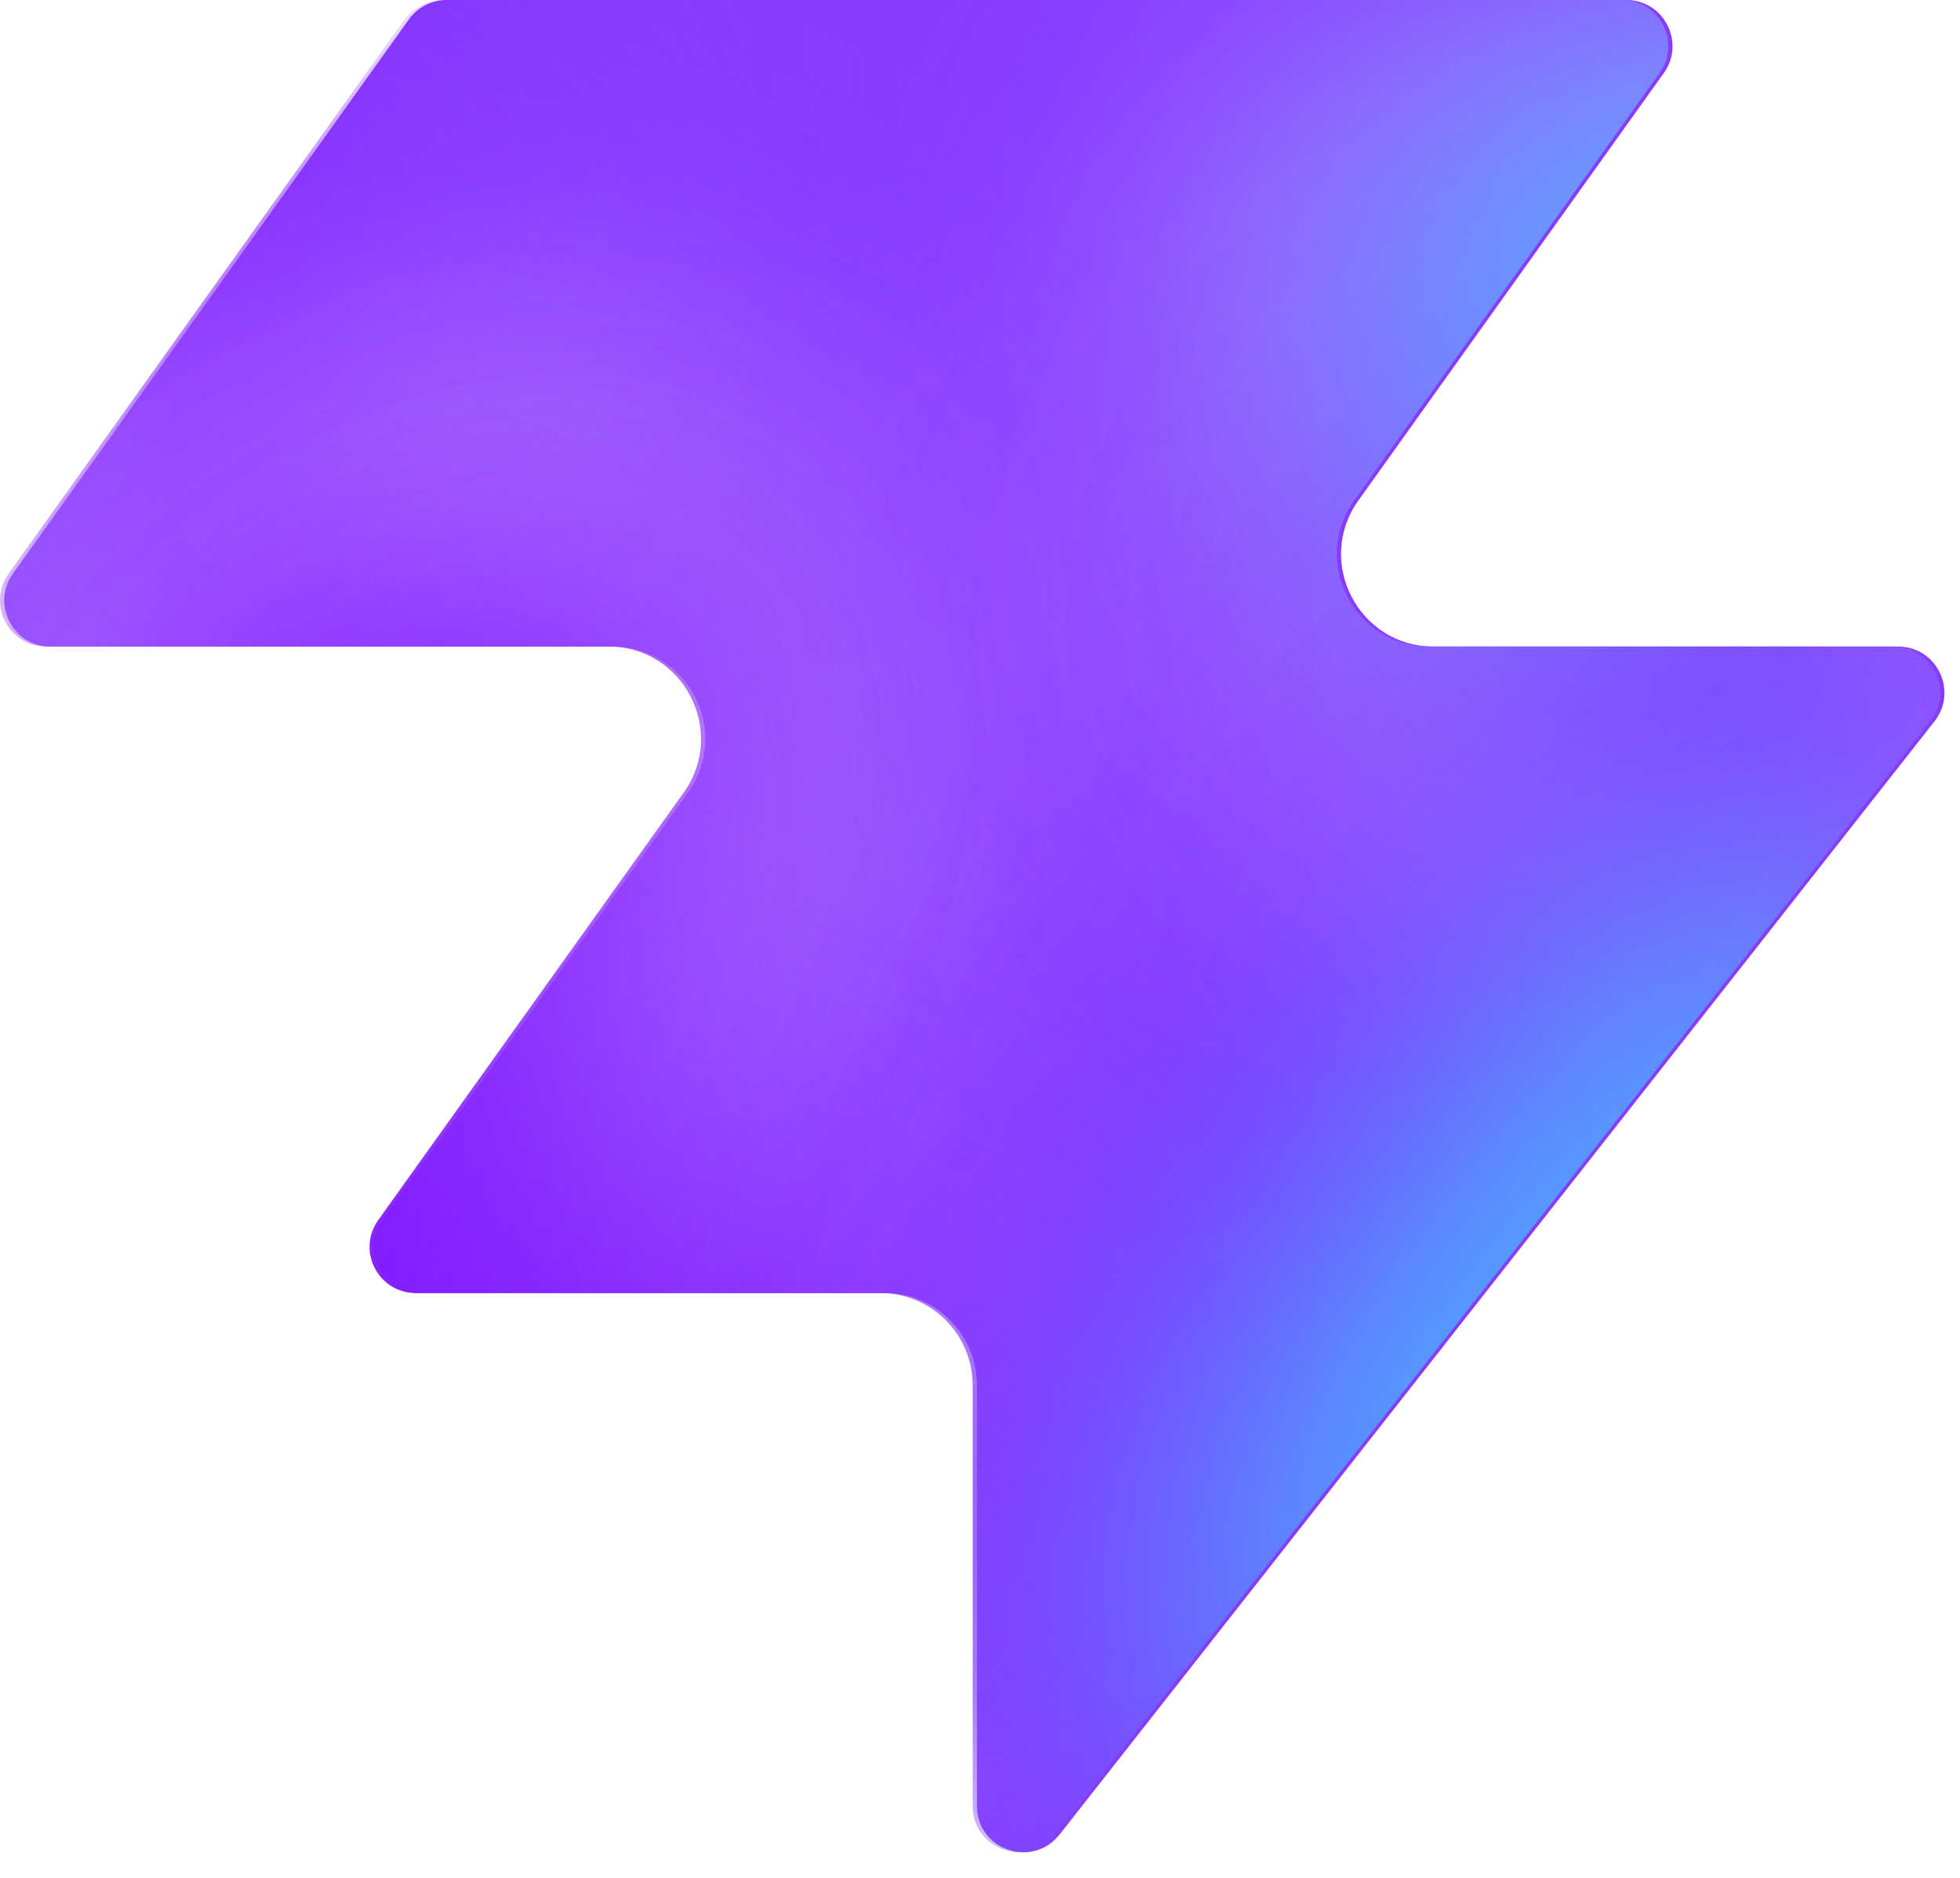
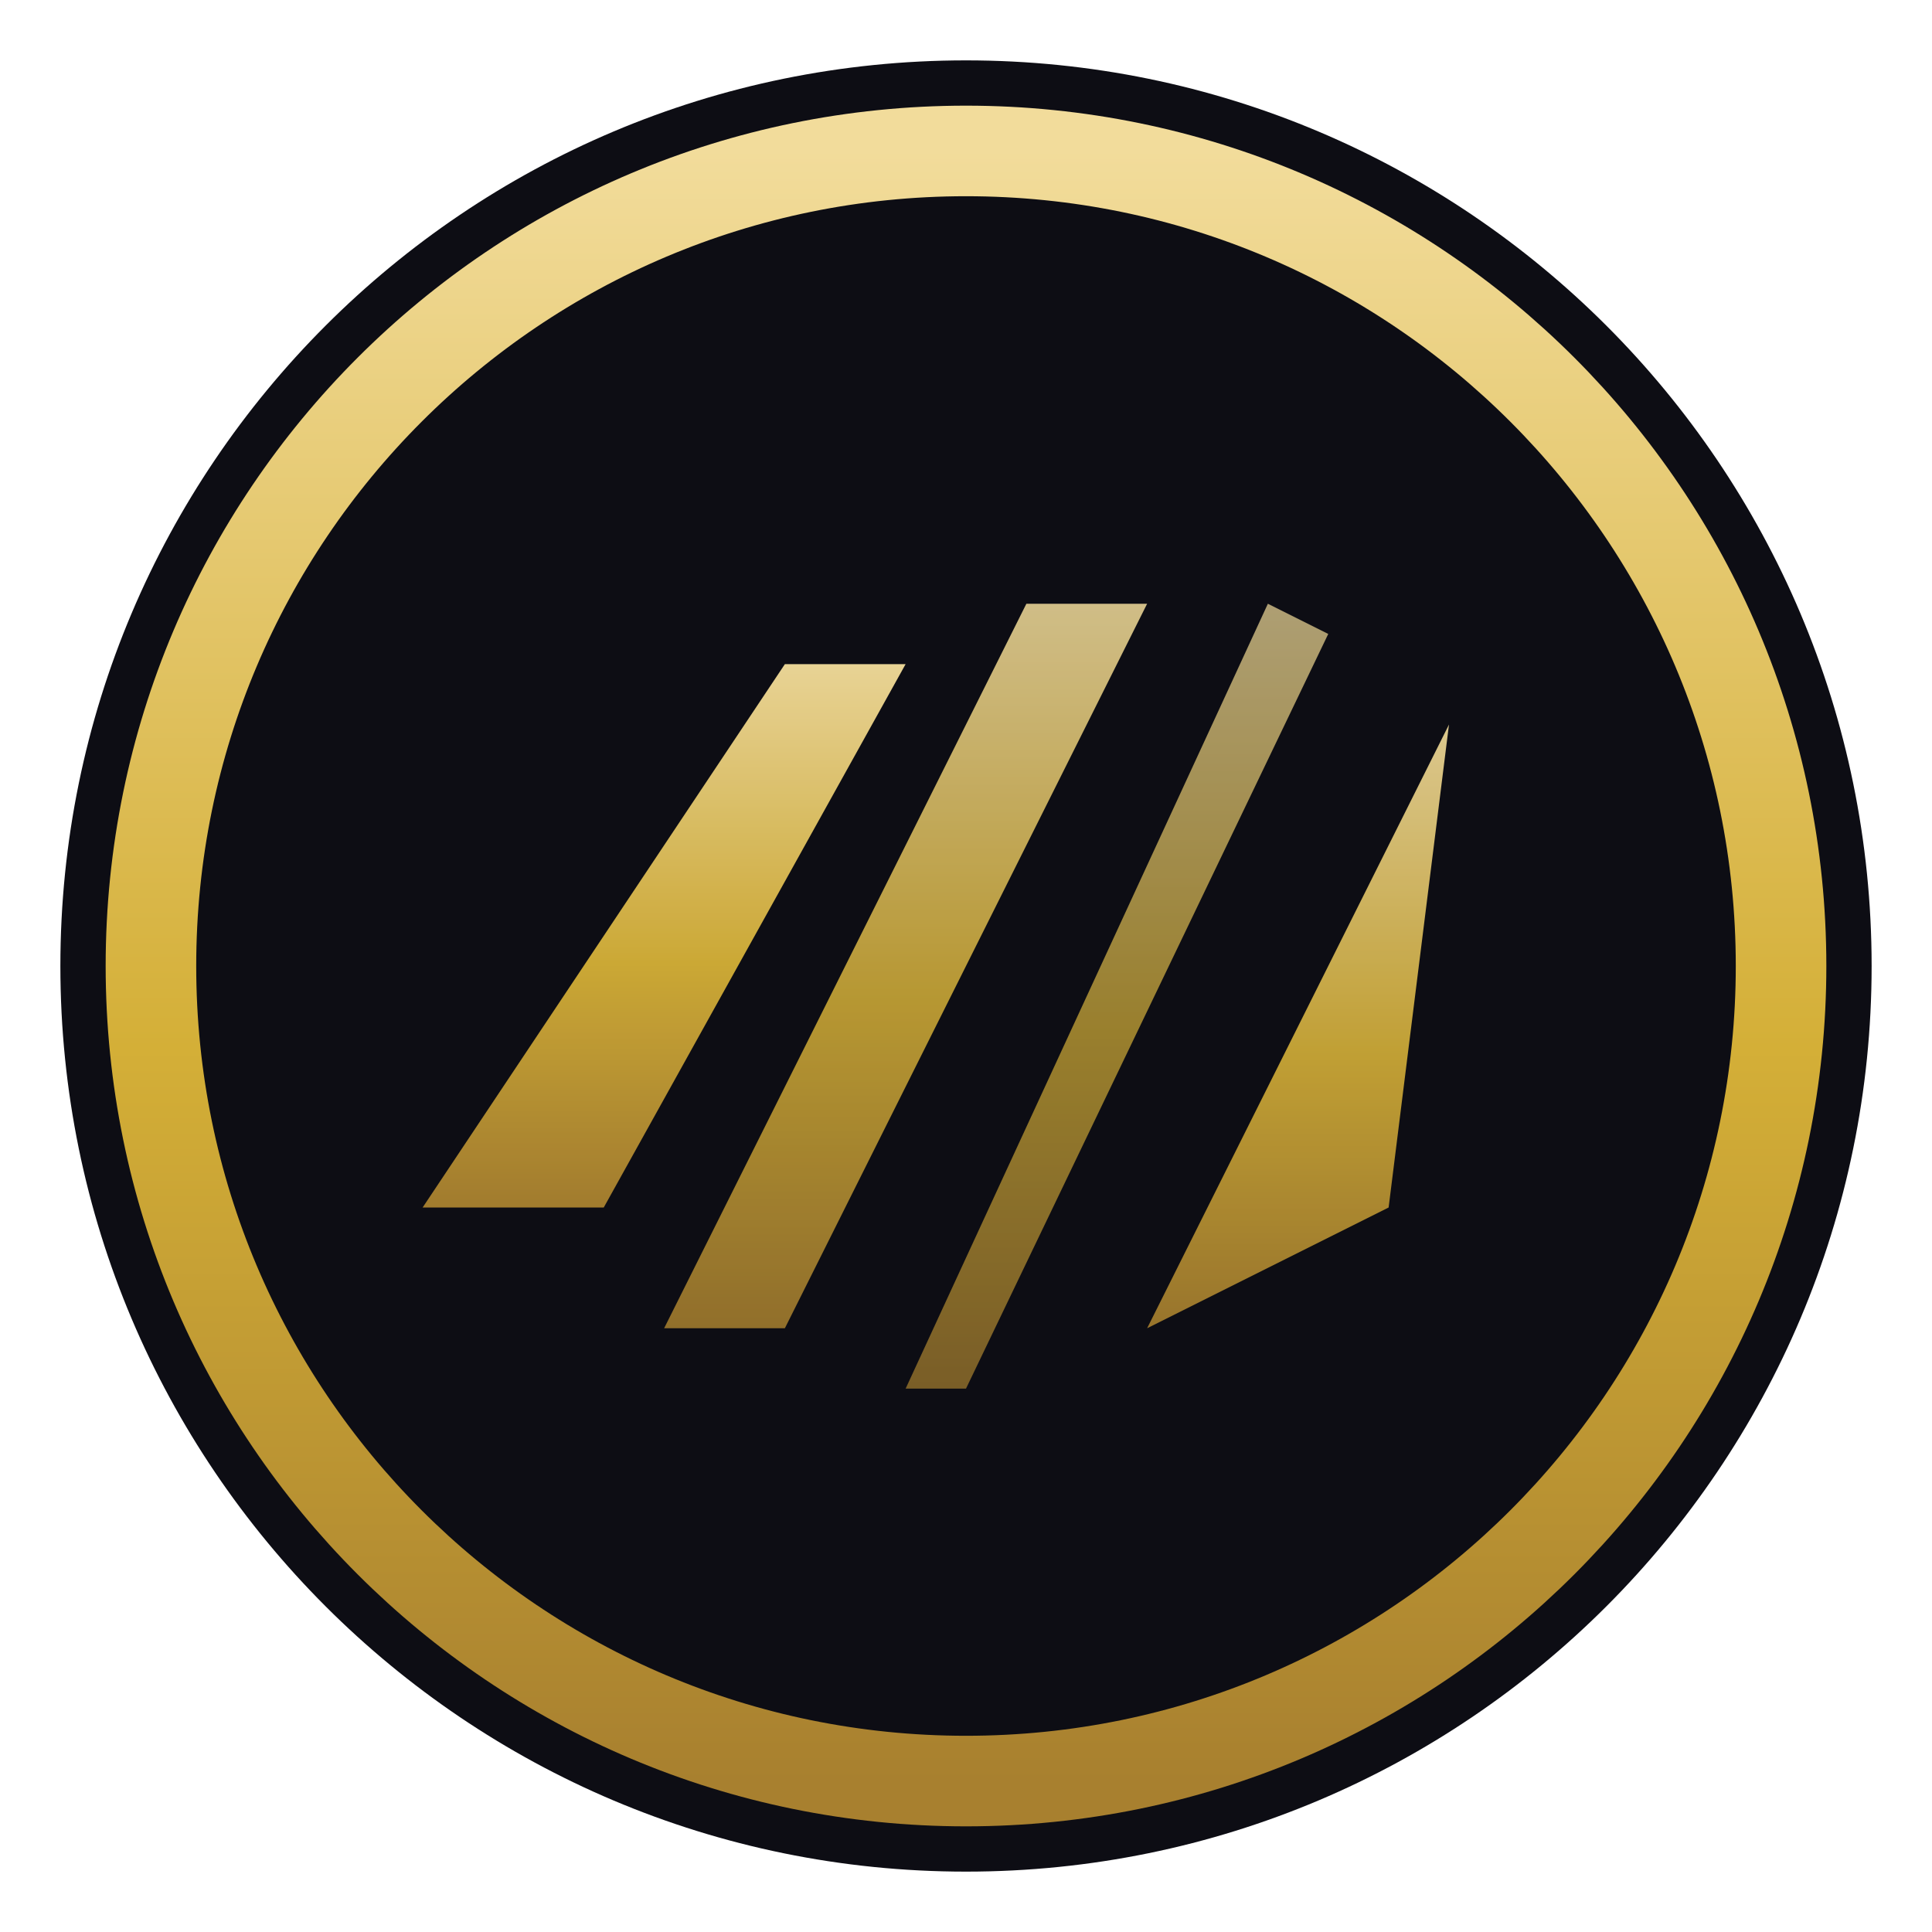
- <svg xmlns="http://www.w3.org/2000/svg" width="48" height="46" fill="none" viewBox="0 0 48 46">
-   <path fill="#863bff" d="M25.946 44.938c-.664.845-2.021.375-2.021-.698V33.937a2.26 2.26 0 0 0-2.262-2.262H10.287c-.92 0-1.456-1.04-.92-1.788l7.48-10.471c1.07-1.497 0-3.578-1.842-3.578H1.237c-.92 0-1.456-1.04-.92-1.788L10.013.474c.214-.297.556-.474.92-.474h28.894c.92 0 1.456 1.04.92 1.788l-7.48 10.471c-1.07 1.498 0 3.579 1.842 3.579h11.377c.943 0 1.473 1.088.89 1.83L25.947 44.94z" style="fill:#863bff;fill:color(display-p3 .525 .23 1);fill-opacity:1" />
-   <mask id="a" width="48" height="46" x="0" y="0" maskUnits="userSpaceOnUse" style="mask-type:alpha">
-     <path fill="#000" d="M25.842 44.938c-.664.844-2.021.375-2.021-.698V33.937a2.26 2.26 0 0 0-2.262-2.262H10.183c-.92 0-1.456-1.04-.92-1.788l7.48-10.471c1.07-1.498 0-3.579-1.842-3.579H1.133c-.92 0-1.456-1.04-.92-1.787L9.91.473c.214-.297.556-.474.92-.474h28.894c.92 0 1.456 1.04.92 1.788l-7.48 10.471c-1.07 1.498 0 3.578 1.842 3.578h11.377c.943 0 1.473 1.088.89 1.832L25.843 44.94z" style="fill:#000;fill-opacity:1" />
-   </mask>
-   <g mask="url(#a)">
-     <g filter="url(#b)">
-       <ellipse cx="5.508" cy="14.704" fill="#ede6ff" rx="5.508" ry="14.704" style="fill:#ede6ff;fill:color(display-p3 .927 .903 1);fill-opacity:1" transform="matrix(.00324 1 1 -.00324 -4.47 31.516)" />
-     </g>
-     <g filter="url(#c)">
-       <ellipse cx="10.399" cy="29.851" fill="#ede6ff" rx="10.399" ry="29.851" style="fill:#ede6ff;fill:color(display-p3 .927 .903 1);fill-opacity:1" transform="matrix(.00324 1 1 -.00324 -39.328 7.883)" />
-     </g>
-     <g filter="url(#d)">
-       <ellipse cx="5.508" cy="30.487" fill="#7e14ff" rx="5.508" ry="30.487" style="fill:#7e14ff;fill:color(display-p3 .492 .077 1);fill-opacity:1" transform="rotate(89.814 -25.913 -14.639)scale(1 -1)" />
-     </g>
-     <g filter="url(#e)">
-       <ellipse cx="5.508" cy="30.599" fill="#7e14ff" rx="5.508" ry="30.599" style="fill:#7e14ff;fill:color(display-p3 .492 .077 1);fill-opacity:1" transform="rotate(89.814 -32.644 -3.334)scale(1 -1)" />
-     </g>
-     <g filter="url(#f)">
-       <ellipse cx="5.508" cy="30.599" fill="#7e14ff" rx="5.508" ry="30.599" style="fill:#7e14ff;fill:color(display-p3 .492 .077 1);fill-opacity:1" transform="matrix(.00324 1 1 -.00324 -34.34 30.47)" />
-     </g>
-     <g filter="url(#g)">
-       <ellipse cx="14.072" cy="22.078" fill="#ede6ff" rx="14.072" ry="22.078" style="fill:#ede6ff;fill:color(display-p3 .927 .903 1);fill-opacity:1" transform="rotate(93.35 24.506 48.493)scale(-1 1)" />
-     </g>
-     <g filter="url(#h)">
-       <ellipse cx="3.47" cy="21.501" fill="#7e14ff" rx="3.47" ry="21.501" style="fill:#7e14ff;fill:color(display-p3 .492 .077 1);fill-opacity:1" transform="rotate(89.009 28.708 47.59)scale(-1 1)" />
-     </g>
-     <g filter="url(#i)">
-       <ellipse cx="3.47" cy="21.501" fill="#7e14ff" rx="3.47" ry="21.501" style="fill:#7e14ff;fill:color(display-p3 .492 .077 1);fill-opacity:1" transform="rotate(89.009 28.708 47.59)scale(-1 1)" />
-     </g>
-     <g filter="url(#j)">
-       <ellipse cx=".387" cy="8.972" fill="#7e14ff" rx="4.407" ry="29.108" style="fill:#7e14ff;fill:color(display-p3 .492 .077 1);fill-opacity:1" transform="rotate(39.51 .387 8.972)" />
-     </g>
-     <g filter="url(#k)">
-       <ellipse cx="47.523" cy="-6.092" fill="#7e14ff" rx="4.407" ry="29.108" style="fill:#7e14ff;fill:color(display-p3 .492 .077 1);fill-opacity:1" transform="rotate(37.892 47.523 -6.092)" />
-     </g>
-     <g filter="url(#l)">
-       <ellipse cx="41.412" cy="6.333" fill="#47bfff" rx="5.971" ry="9.665" style="fill:#47bfff;fill:color(display-p3 .28 .748 1);fill-opacity:1" transform="rotate(37.892 41.412 6.333)" />
-     </g>
-     <g filter="url(#m)">
-       <ellipse cx="-1.879" cy="38.332" fill="#7e14ff" rx="4.407" ry="29.108" style="fill:#7e14ff;fill:color(display-p3 .492 .077 1);fill-opacity:1" transform="rotate(37.892 -1.88 38.332)" />
-     </g>
-     <g filter="url(#n)">
-       <ellipse cx="-1.879" cy="38.332" fill="#7e14ff" rx="4.407" ry="29.108" style="fill:#7e14ff;fill:color(display-p3 .492 .077 1);fill-opacity:1" transform="rotate(37.892 -1.88 38.332)" />
-     </g>
-     <g filter="url(#o)">
-       <ellipse cx="35.651" cy="29.907" fill="#7e14ff" rx="4.407" ry="29.108" style="fill:#7e14ff;fill:color(display-p3 .492 .077 1);fill-opacity:1" transform="rotate(37.892 35.651 29.907)" />
-     </g>
-     <g filter="url(#p)">
-       <ellipse cx="38.418" cy="32.4" fill="#47bfff" rx="5.971" ry="15.297" style="fill:#47bfff;fill:color(display-p3 .28 .748 1);fill-opacity:1" transform="rotate(37.892 38.418 32.4)" />
-     </g>
+ <svg xmlns="http://www.w3.org/2000/svg" viewBox="0 0 64 64">
+   <defs>
+     <linearGradient id="g" x1="0" y1="0" x2="0" y2="1">
+       <stop offset="0%" stop-color="#f2dc9b" />
+       <stop offset="55%" stop-color="#d4af37" />
+       <stop offset="100%" stop-color="#a8802f" />
+     </linearGradient>
+   </defs>
+   <circle cx="32" cy="32" r="30" fill="#0d0d14" />
+   <circle cx="32" cy="32" r="27" fill="none" stroke="url(#g)" stroke-width="3" />
+   <g fill="url(#g)">
+     <path d="M14 40 L26 22 L30 22 L20 40 Z" opacity="0.95" />
+     <path d="M22 44 L34 20 L38 20 L26 44 Z" opacity="0.85" />
+     <path d="M30 46 L42 20 L44 21 L32 46 Z" opacity="0.7" />
+     <path d="M38 44 L48 24 L46 40 Z" opacity="0.9" />
  </g>
-   <defs>
-     <filter id="b" width="60.045" height="41.654" x="-19.77" y="16.149" color-interpolation-filters="sRGB" filterUnits="userSpaceOnUse">
-       <feFlood flood-opacity="0" result="BackgroundImageFix" />
-       <feBlend in="SourceGraphic" in2="BackgroundImageFix" result="shape" />
-       <feGaussianBlur result="effect1_foregroundBlur_2002_17158" stdDeviation="7.659" />
-     </filter>
-     <filter id="c" width="90.34" height="51.437" x="-54.613" y="-7.533" color-interpolation-filters="sRGB" filterUnits="userSpaceOnUse">
-       <feFlood flood-opacity="0" result="BackgroundImageFix" />
-       <feBlend in="SourceGraphic" in2="BackgroundImageFix" result="shape" />
-       <feGaussianBlur result="effect1_foregroundBlur_2002_17158" stdDeviation="7.659" />
-     </filter>
-     <filter id="d" width="79.355" height="29.4" x="-49.64" y="2.03" color-interpolation-filters="sRGB" filterUnits="userSpaceOnUse">
-       <feFlood flood-opacity="0" result="BackgroundImageFix" />
-       <feBlend in="SourceGraphic" in2="BackgroundImageFix" result="shape" />
-       <feGaussianBlur result="effect1_foregroundBlur_2002_17158" stdDeviation="4.596" />
-     </filter>
-     <filter id="e" width="79.579" height="29.4" x="-45.045" y="20.029" color-interpolation-filters="sRGB" filterUnits="userSpaceOnUse">
-       <feFlood flood-opacity="0" result="BackgroundImageFix" />
-       <feBlend in="SourceGraphic" in2="BackgroundImageFix" result="shape" />
-       <feGaussianBlur result="effect1_foregroundBlur_2002_17158" stdDeviation="4.596" />
-     </filter>
-     <filter id="f" width="79.579" height="29.4" x="-43.513" y="21.178" color-interpolation-filters="sRGB" filterUnits="userSpaceOnUse">
-       <feFlood flood-opacity="0" result="BackgroundImageFix" />
-       <feBlend in="SourceGraphic" in2="BackgroundImageFix" result="shape" />
-       <feGaussianBlur result="effect1_foregroundBlur_2002_17158" stdDeviation="4.596" />
-     </filter>
-     <filter id="g" width="74.749" height="58.852" x="15.756" y="-17.901" color-interpolation-filters="sRGB" filterUnits="userSpaceOnUse">
-       <feFlood flood-opacity="0" result="BackgroundImageFix" />
-       <feBlend in="SourceGraphic" in2="BackgroundImageFix" result="shape" />
-       <feGaussianBlur result="effect1_foregroundBlur_2002_17158" stdDeviation="7.659" />
-     </filter>
-     <filter id="h" width="61.377" height="25.362" x="23.548" y="2.284" color-interpolation-filters="sRGB" filterUnits="userSpaceOnUse">
-       <feFlood flood-opacity="0" result="BackgroundImageFix" />
-       <feBlend in="SourceGraphic" in2="BackgroundImageFix" result="shape" />
-       <feGaussianBlur result="effect1_foregroundBlur_2002_17158" stdDeviation="4.596" />
-     </filter>
-     <filter id="i" width="61.377" height="25.362" x="23.548" y="2.284" color-interpolation-filters="sRGB" filterUnits="userSpaceOnUse">
-       <feFlood flood-opacity="0" result="BackgroundImageFix" />
-       <feBlend in="SourceGraphic" in2="BackgroundImageFix" result="shape" />
-       <feGaussianBlur result="effect1_foregroundBlur_2002_17158" stdDeviation="4.596" />
-     </filter>
-     <filter id="j" width="56.045" height="63.649" x="-27.636" y="-22.853" color-interpolation-filters="sRGB" filterUnits="userSpaceOnUse">
-       <feFlood flood-opacity="0" result="BackgroundImageFix" />
-       <feBlend in="SourceGraphic" in2="BackgroundImageFix" result="shape" />
-       <feGaussianBlur result="effect1_foregroundBlur_2002_17158" stdDeviation="4.596" />
-     </filter>
-     <filter id="k" width="54.814" height="64.646" x="20.116" y="-38.415" color-interpolation-filters="sRGB" filterUnits="userSpaceOnUse">
-       <feFlood flood-opacity="0" result="BackgroundImageFix" />
-       <feBlend in="SourceGraphic" in2="BackgroundImageFix" result="shape" />
-       <feGaussianBlur result="effect1_foregroundBlur_2002_17158" stdDeviation="4.596" />
-     </filter>
-     <filter id="l" width="33.541" height="35.313" x="24.641" y="-11.323" color-interpolation-filters="sRGB" filterUnits="userSpaceOnUse">
-       <feFlood flood-opacity="0" result="BackgroundImageFix" />
-       <feBlend in="SourceGraphic" in2="BackgroundImageFix" result="shape" />
-       <feGaussianBlur result="effect1_foregroundBlur_2002_17158" stdDeviation="4.596" />
-     </filter>
-     <filter id="m" width="54.814" height="64.646" x="-29.286" y="6.009" color-interpolation-filters="sRGB" filterUnits="userSpaceOnUse">
-       <feFlood flood-opacity="0" result="BackgroundImageFix" />
-       <feBlend in="SourceGraphic" in2="BackgroundImageFix" result="shape" />
-       <feGaussianBlur result="effect1_foregroundBlur_2002_17158" stdDeviation="4.596" />
-     </filter>
-     <filter id="n" width="54.814" height="64.646" x="-29.286" y="6.009" color-interpolation-filters="sRGB" filterUnits="userSpaceOnUse">
-       <feFlood flood-opacity="0" result="BackgroundImageFix" />
-       <feBlend in="SourceGraphic" in2="BackgroundImageFix" result="shape" />
-       <feGaussianBlur result="effect1_foregroundBlur_2002_17158" stdDeviation="4.596" />
-     </filter>
-     <filter id="o" width="54.814" height="64.646" x="8.244" y="-2.416" color-interpolation-filters="sRGB" filterUnits="userSpaceOnUse">
-       <feFlood flood-opacity="0" result="BackgroundImageFix" />
-       <feBlend in="SourceGraphic" in2="BackgroundImageFix" result="shape" />
-       <feGaussianBlur result="effect1_foregroundBlur_2002_17158" stdDeviation="4.596" />
-     </filter>
-     <filter id="p" width="39.409" height="43.623" x="18.713" y="10.588" color-interpolation-filters="sRGB" filterUnits="userSpaceOnUse">
-       <feFlood flood-opacity="0" result="BackgroundImageFix" />
-       <feBlend in="SourceGraphic" in2="BackgroundImageFix" result="shape" />
-       <feGaussianBlur result="effect1_foregroundBlur_2002_17158" stdDeviation="4.596" />
-     </filter>
-   </defs>
</svg>
